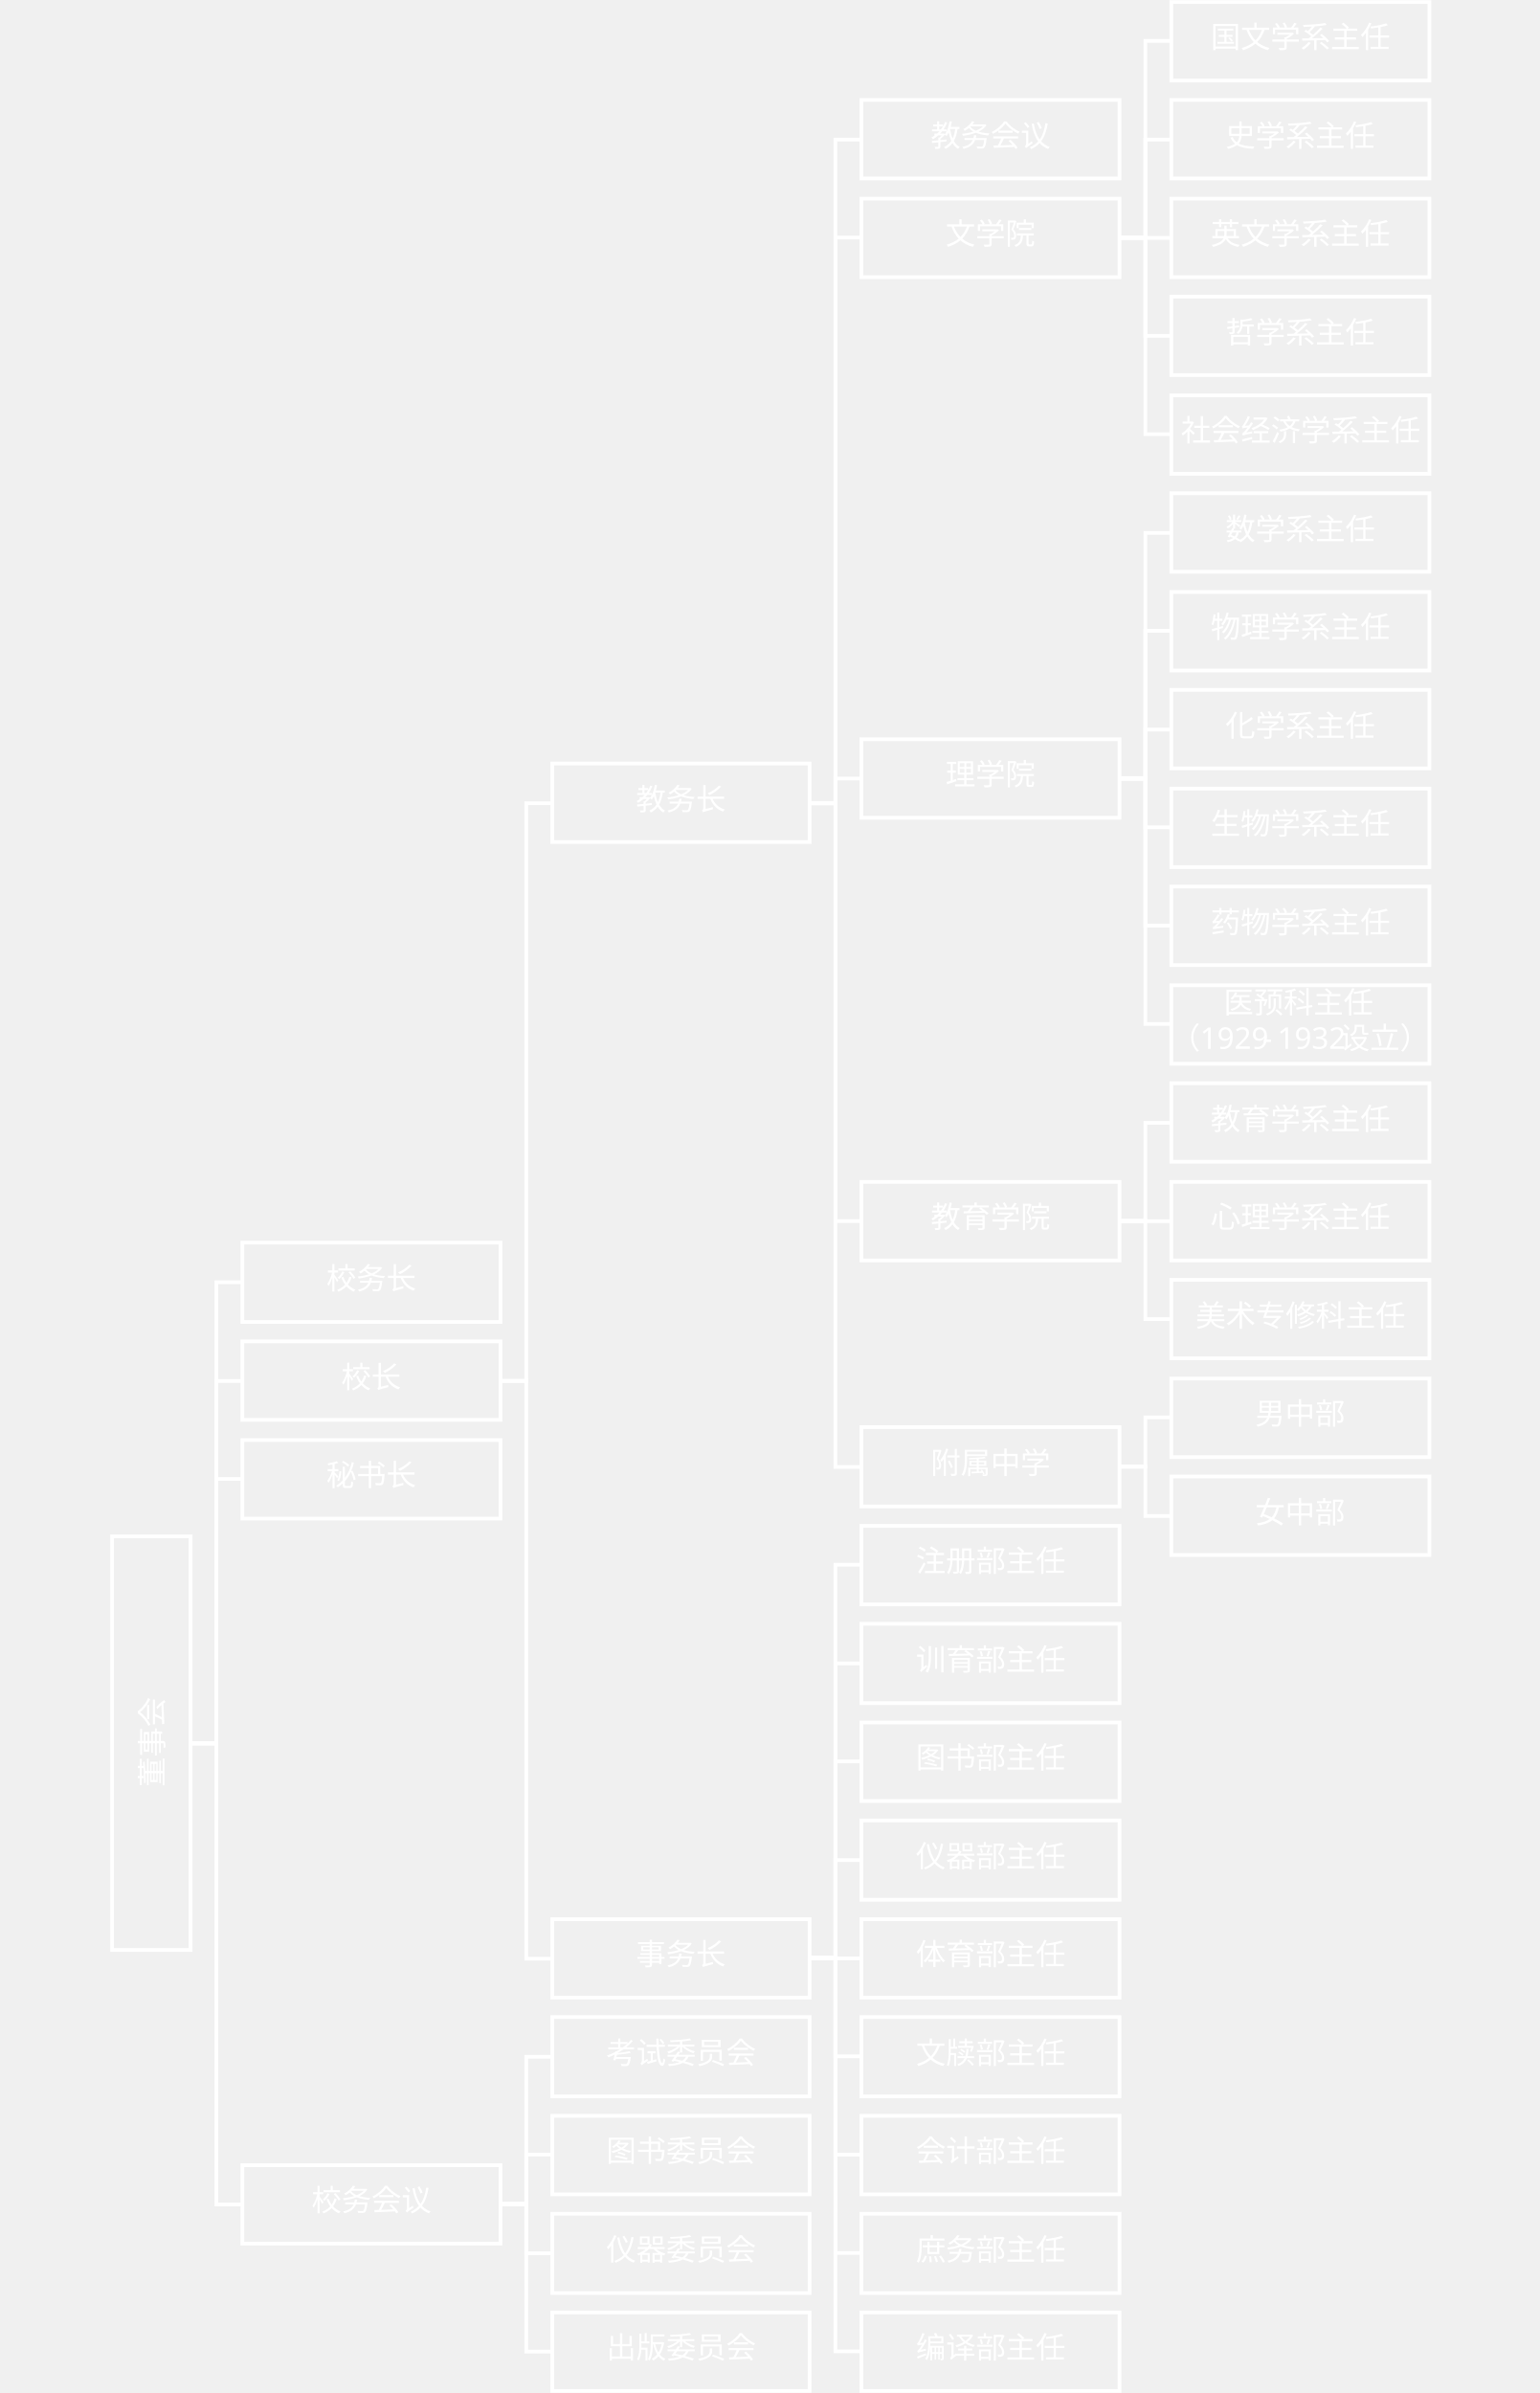
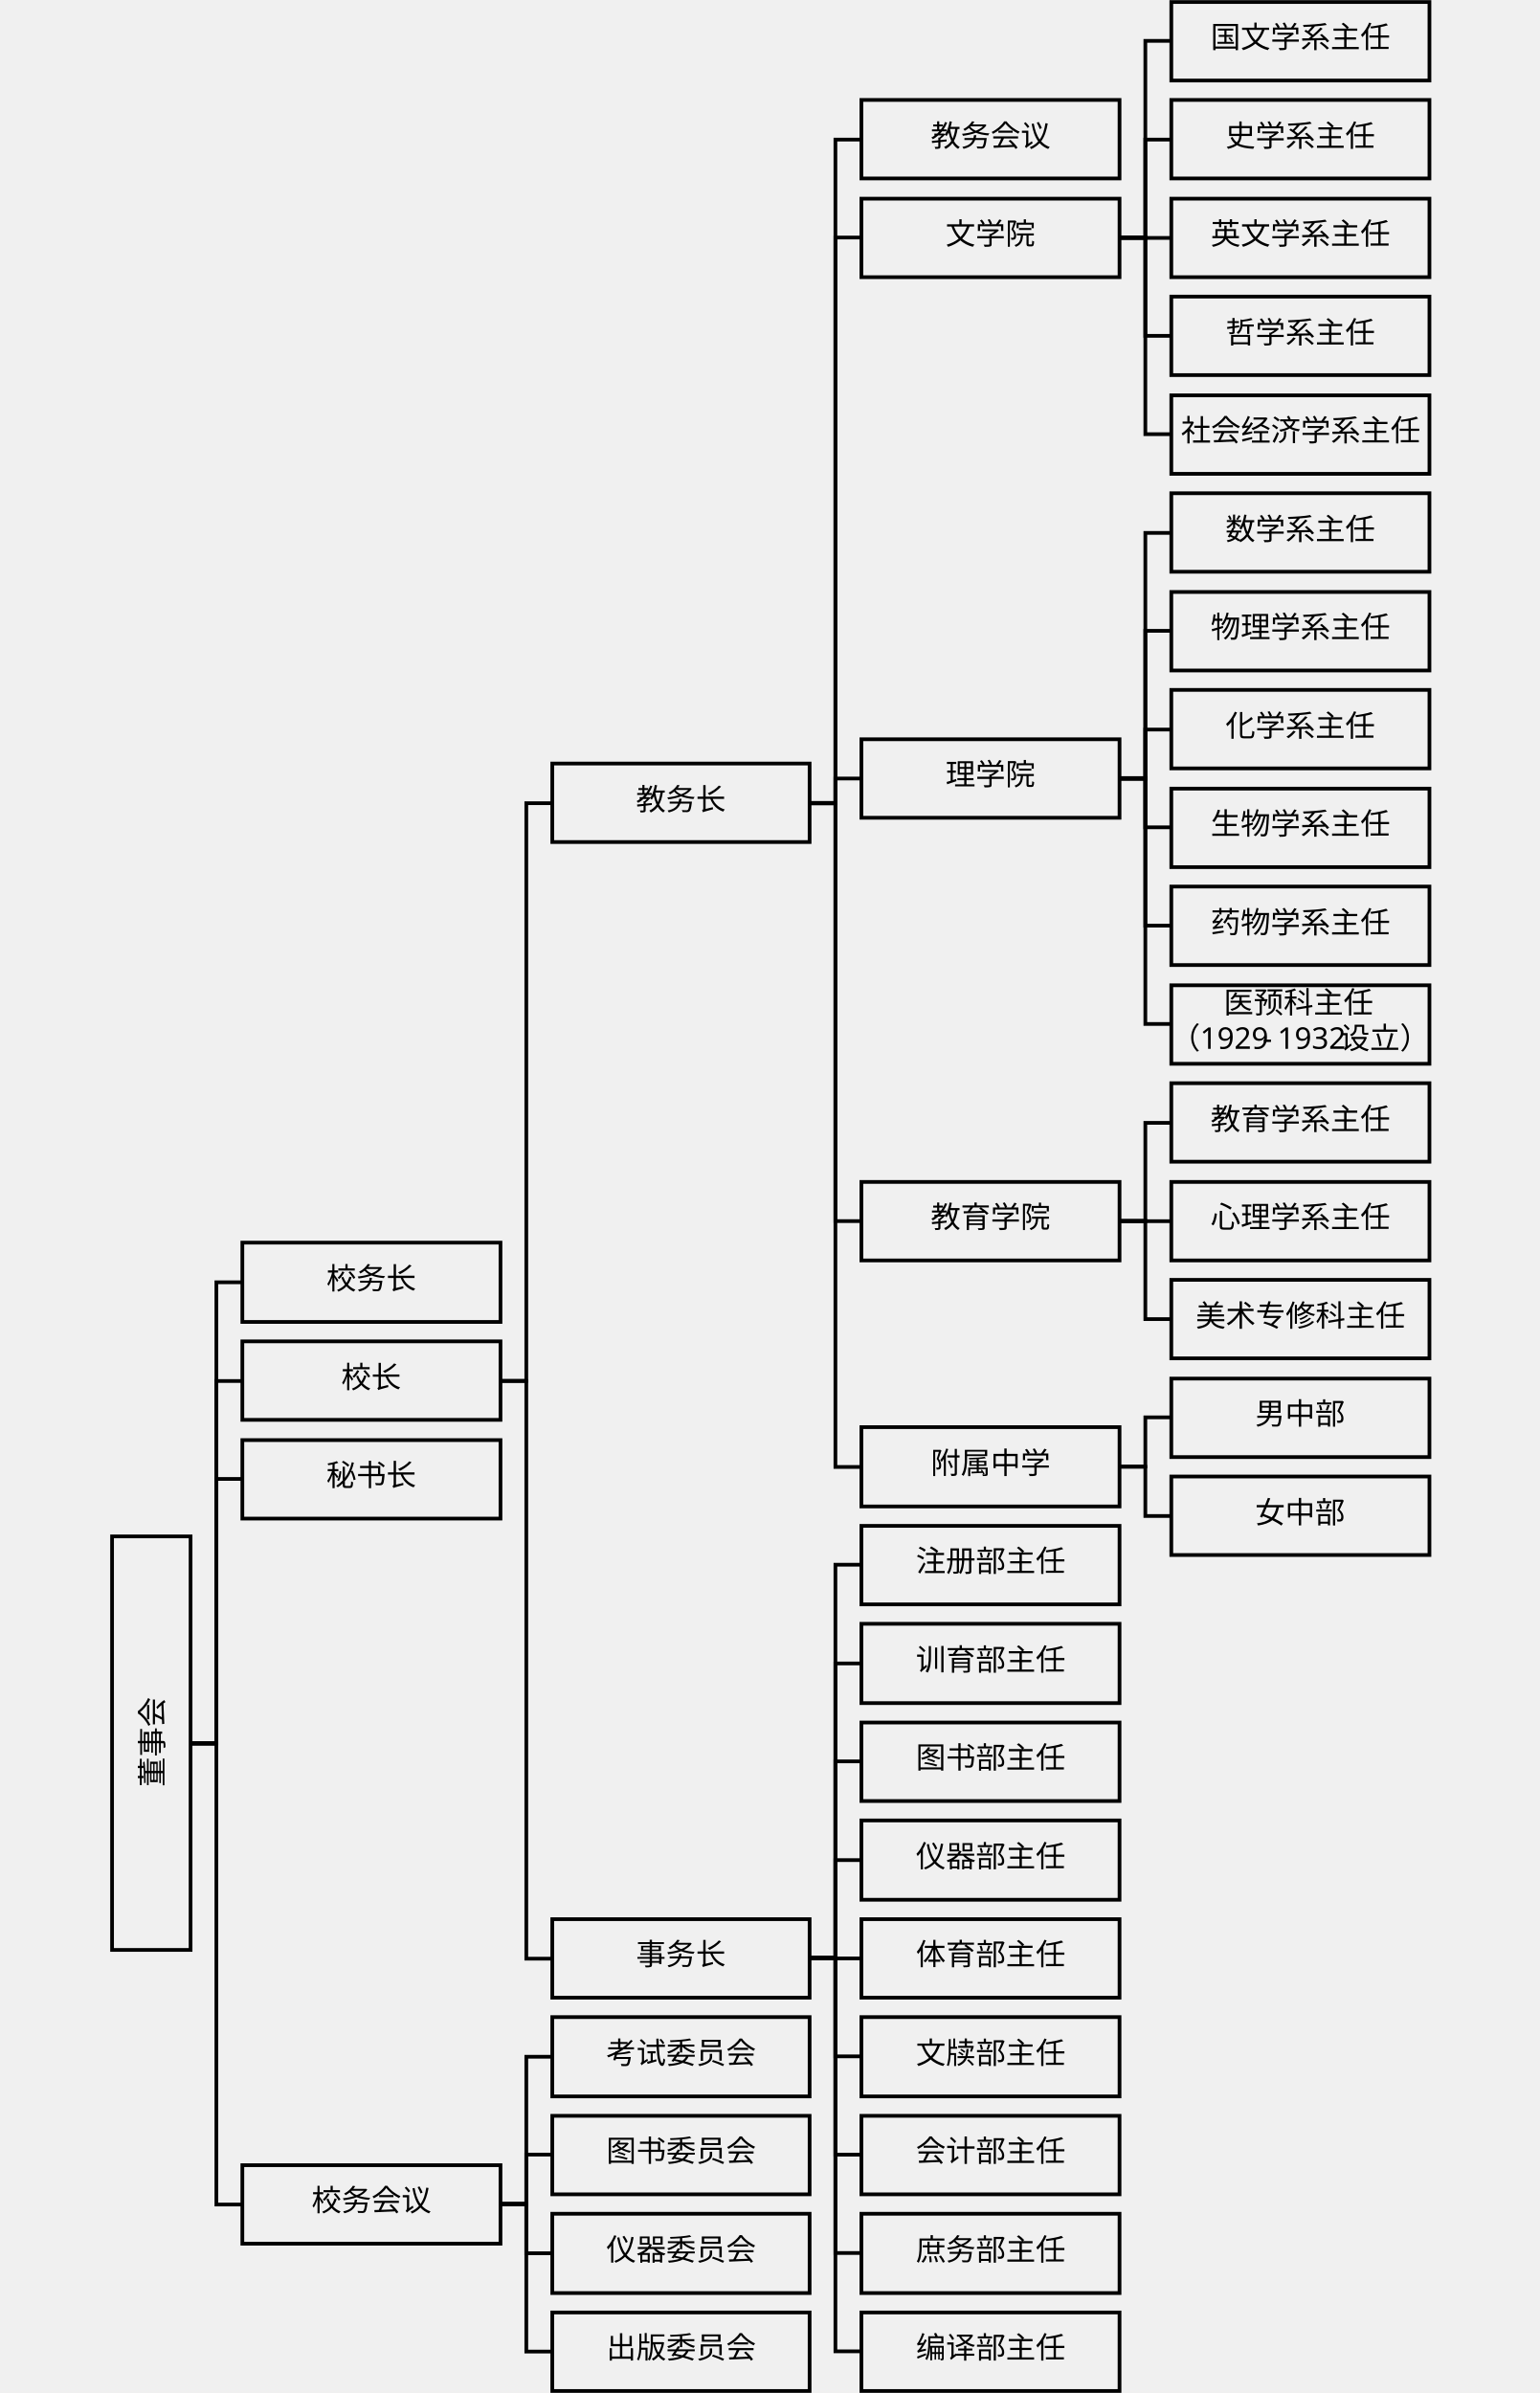
- <svg xmlns="http://www.w3.org/2000/svg" version="1.1" id="图层_1" viewBox="0 0 1903 2957" xml:space="preserve">
+ <svg xmlns="http://www.w3.org/2000/svg" version="1.1" viewBox="0 0 1903 2957" xml:space="preserve">
  <style type="text/css">
- 	.st0{fill:none;stroke:#FFFFFF;stroke-width:4.583;stroke-miterlimit:8;}
- 	.st1{fill:#FFFFFF;font-family:'sans-serif';font-size:37px;}
+ 	.st0{fill:none;stroke:black;stroke-width:4.583;stroke-miterlimit:8;}
+ 	.st1{fill:black;font-family:'sans-serif';font-size:37px;}
</style>
  <path class="st0" d="M618.5,2723.5h31.9v182.3h31.9" />
  <path class="st0" d="M618.5,2723.5h31.9v60.8h31.9" />
  <path class="st0" d="M618.5,2723.2h31.9v-60.8h31.9" />
  <path class="st0" d="M618.5,2723.8h31.9v-182.3h31.9" />
  <path class="st0" d="M235.5,2154.5h31.9v569.6h31.9" />
  <path class="st0" d="M235.5,2154h31.9v-326.5h31.9" />
  <path class="st0" d="M1000.5,2419.5h31.9v486h31.9" />
  <path class="st0" d="M1000.5,2419.5h31.9V2784h31.9" />
  <path class="st0" d="M1000.5,2419.5h31.9v243h31.9" />
  <path class="st0" d="M1000.5,2419.5h31.9V2541h31.9" />
  <path class="st0" d="M1000.5,2420h63.8" />
  <path class="st0" d="M1000.5,2420h31.9v-121.5h31.9" />
  <path class="st0" d="M1000.5,2419.5h31.9v-243h31.9" />
  <path class="st0" d="M1000.5,2420h31.9v-364.5h31.9" />
  <path class="st0" d="M1000.5,2419.5h31.9v-486h31.9" />
  <path class="st0" d="M618.5,1706.5h31.9v713.8h31.9" />
  <path class="st0" d="M1383.5,1812.5h31.9v60.8h31.9" />
  <path class="st0" d="M1383.5,1812.2h31.9v-60.8h31.9" />
  <path class="st0" d="M1000.5,992.5h31.9v820.2h31.9" />
  <path class="st0" d="M1383.5,1508.5h31.9V1630h31.9" />
  <path class="st0" d="M1383.5,1509h63.8" />
  <path class="st0" d="M1383.5,1509h31.9v-121.5h31.9" />
  <path class="st0" d="M1000.5,992.5h31.9v516.4h31.9" />
  <path class="st0" d="M1383.5,961.5h31.9v303.8h31.9" />
  <path class="st0" d="M1383.5,961.5h31.9v182.3h31.9" />
  <path class="st0" d="M1383.5,961.5h31.9v60.8h31.9" />
  <path class="st0" d="M1383.5,962.3h31.9v-60.8h31.9" />
  <path class="st0" d="M1383.5,961.8h31.9V779.5h31.9" />
  <path class="st0" d="M1383.5,962.3h31.9V658.5h31.9" />
  <path class="st0" d="M1000.5,992.4h31.9V962h31.9" />
  <path class="st0" d="M1383.5,293.5h31.9v243h31.9" />
  <path class="st0" d="M1383.5,293.5h31.9V415h31.9" />
  <path class="st0" d="M1383.5,294h63.8" />
  <path class="st0" d="M1383.5,294h31.9V172.5h31.9" />
  <path class="st0" d="M1383.5,293.5h31.9v-243h31.9" />
  <path class="st0" d="M1000.5,992.1h31.9V293.5h31.9" />
  <path class="st0" d="M1000.5,992.7h31.9V172.5h31.9" />
  <path class="st0" d="M618.5,1706.3h31.9V992.5h31.9" />
  <path class="st0" d="M235.5,2154.6h31.9v-448.1h31.9" />
  <path class="st0" d="M235.5,2154.1h31.9v-569.6h31.9" />
  <rect x="138.5" y="1898.5" class="st0" width="97" height="511" />
  <g>
    <text transform="matrix(-1.836970e-16 -1 1 -1.836970e-16 201.3999 2208.064)" class="st1">董事会</text>
  </g>
  <rect x="299.5" y="1535.5" class="st0" width="319" height="98" />
  <text transform="matrix(1 0 0 1 403.326 1593)" class="st1">校务长</text>
  <rect x="299.5" y="1657.5" class="st0" width="319" height="97" />
  <text transform="matrix(1 0 0 1 421.659 1715)" class="st1">校长</text>
  <rect x="682.5" y="943.5" class="st0" width="318" height="97" />
  <text transform="matrix(1 0 0 1 785.917 1001)" class="st1">教务长</text>
  <rect x="1064.5" y="123.5" class="st0" width="319" height="97" />
  <text transform="matrix(1 0 0 1 1150.18 181)" class="st1">教务会议</text>
  <rect x="1064.5" y="245.5" class="st0" width="319" height="97" />
  <text transform="matrix(1 0 0 1 1168.51 302)" class="st1">文学院</text>
  <rect x="1447.5" y="2.5" class="st0" width="319" height="97" />
  <text transform="matrix(1 0 0 1 1496.1 59)" class="st1">国文学系主任</text>
  <rect x="1447.5" y="123.5" class="st0" width="319" height="97" />
  <text transform="matrix(1 0 0 1 1514.43 181)" class="st1">史学系主任</text>
  <rect x="1447.5" y="245.5" class="st0" width="319" height="97" />
  <text transform="matrix(1 0 0 1 1496.1 302)" class="st1">英文学系主任</text>
  <rect x="1447.5" y="366.5" class="st0" width="319" height="97" />
  <text transform="matrix(1 0 0 1 1514.43 424)" class="st1">哲学系主任</text>
  <rect x="1447.5" y="488.5" class="st0" width="319" height="97" />
  <text transform="matrix(1 0 0 1 1459.43 545)" class="st1">社会经济学系主任</text>
  <rect x="1064.5" y="913.5" class="st0" width="319" height="97" />
  <text transform="matrix(1 0 0 1 1168.51 970)" class="st1">理学院</text>
  <rect x="1447.5" y="609.5" class="st0" width="319" height="97" />
  <text transform="matrix(1 0 0 1 1514.43 667)" class="st1">数学系主任</text>
  <rect x="1447.5" y="731.5" class="st0" width="319" height="97" />
  <text transform="matrix(1 0 0 1 1496.1 788)" class="st1">物理学系主任</text>
  <rect x="1447.5" y="852.5" class="st0" width="319" height="97" />
  <text transform="matrix(1 0 0 1 1514.43 910)" class="st1">化学系主任</text>
  <rect x="1447.5" y="974.5" class="st0" width="319" height="97" />
  <text transform="matrix(1 0 0 1 1496.1 1031)" class="st1">生物学系主任</text>
  <rect x="1447.5" y="1095.5" class="st0" width="319" height="97" />
  <text transform="matrix(1 0 0 1 1496.1 1153)" class="st1">药物学系主任</text>
  <rect x="1447.5" y="1217.5" class="st0" width="319" height="97" />
  <text transform="matrix(1 0 0 1 1512.23 1252)" class="st1">医预科主任</text>
  <text transform="matrix(1 0 0 1 1446.322 1296)" class="st1">（</text>
  <text transform="matrix(1 0 0 1 1482.988 1296)" class="st1">1929</text>
  <text transform="matrix(1 0 0 1 1560.263 1296)" class="st1">-</text>
  <text transform="matrix(1 0 0 1 1578.597 1296)" class="st1">1932</text>
  <text transform="matrix(1 0 0 1 1655.872 1296)" class="st1">设立）</text>
  <rect x="1064.5" y="1460.5" class="st0" width="319" height="97" />
  <text transform="matrix(1 0 0 1 1150.18 1517)" class="st1">教育学院</text>
  <rect x="1447.5" y="1338.5" class="st0" width="319" height="97" />
  <text transform="matrix(1 0 0 1 1496.1 1396)" class="st1">教育学系主任</text>
  <rect x="1447.5" y="1460.5" class="st0" width="319" height="97" />
  <text transform="matrix(1 0 0 1 1496.1 1517)" class="st1">心理学系主任</text>
  <rect x="1447.5" y="1581.5" class="st0" width="319" height="97" />
  <text transform="matrix(1 0 0 1 1477.77 1639)" class="st1">美术专修科主任</text>
  <rect x="1064.5" y="1763.5" class="st0" width="319" height="98" />
  <text transform="matrix(1 0 0 1 1150.18 1821)" class="st1">附属中学</text>
  <rect x="1447.5" y="1703.5" class="st0" width="319" height="97" />
  <text transform="matrix(1 0 0 1 1551.1 1760)" class="st1">男中部</text>
  <rect x="1447.5" y="1824.5" class="st0" width="319" height="97" />
  <text transform="matrix(1 0 0 1 1551.1 1882)" class="st1">女中部</text>
  <rect x="682.5" y="2371.5" class="st0" width="318" height="97" />
  <text transform="matrix(1 0 0 1 785.917 2428)" class="st1">事务长</text>
  <rect x="1064.5" y="1885.5" class="st0" width="319" height="97" />
  <text transform="matrix(1 0 0 1 1131.84 1942)" class="st1">注册部主任</text>
  <rect x="1064.5" y="2006.5" class="st0" width="319" height="98" />
  <text transform="matrix(1 0 0 1 1131.84 2064)" class="st1">训育部主任</text>
  <rect x="1064.5" y="2128.5" class="st0" width="319" height="97" />
  <text transform="matrix(1 0 0 1 1131.84 2185)" class="st1">图书部主任</text>
  <rect x="1064.5" y="2249.5" class="st0" width="319" height="98" />
  <text transform="matrix(1 0 0 1 1131.84 2307)" class="st1">仪器部主任</text>
  <rect x="1064.5" y="2371.5" class="st0" width="319" height="97" />
  <text transform="matrix(1 0 0 1 1131.84 2428)" class="st1">体育部主任</text>
  <rect x="1064.5" y="2492.5" class="st0" width="319" height="98" />
  <text transform="matrix(1 0 0 1 1131.84 2550)" class="st1">文牍部主任</text>
  <rect x="1064.5" y="2614.5" class="st0" width="319" height="97" />
  <text transform="matrix(1 0 0 1 1131.84 2671)" class="st1">会计部主任</text>
  <rect x="1064.5" y="2735.5" class="st0" width="319" height="98" />
  <text transform="matrix(1 0 0 1 1131.84 2793)" class="st1">庶务部主任</text>
  <rect x="1064.5" y="2857.5" class="st0" width="319" height="97" />
  <text transform="matrix(1 0 0 1 1131.84 2914)" class="st1">编译部主任</text>
  <rect x="299.5" y="1779.5" class="st0" width="319" height="97" />
  <text transform="matrix(1 0 0 1 403.326 1836)" class="st1">秘书长</text>
  <rect x="299.5" y="2675.5" class="st0" width="319" height="97" />
  <text transform="matrix(1 0 0 1 384.993 2732)" class="st1">校务会议</text>
  <rect x="682.5" y="2492.5" class="st0" width="318" height="98" />
  <text transform="matrix(1 0 0 1 749.251 2550)" class="st1">考试委员会</text>
  <rect x="682.5" y="2614.5" class="st0" width="318" height="97" />
  <text transform="matrix(1 0 0 1 749.251 2671)" class="st1">图书委员会</text>
  <rect x="682.5" y="2735.5" class="st0" width="318" height="98" />
  <text transform="matrix(1 0 0 1 749.251 2793)" class="st1">仪器委员会</text>
  <rect x="682.5" y="2857.5" class="st0" width="318" height="97" />
  <text transform="matrix(1 0 0 1 749.251 2914)" class="st1">出版委员会</text>
</svg>
